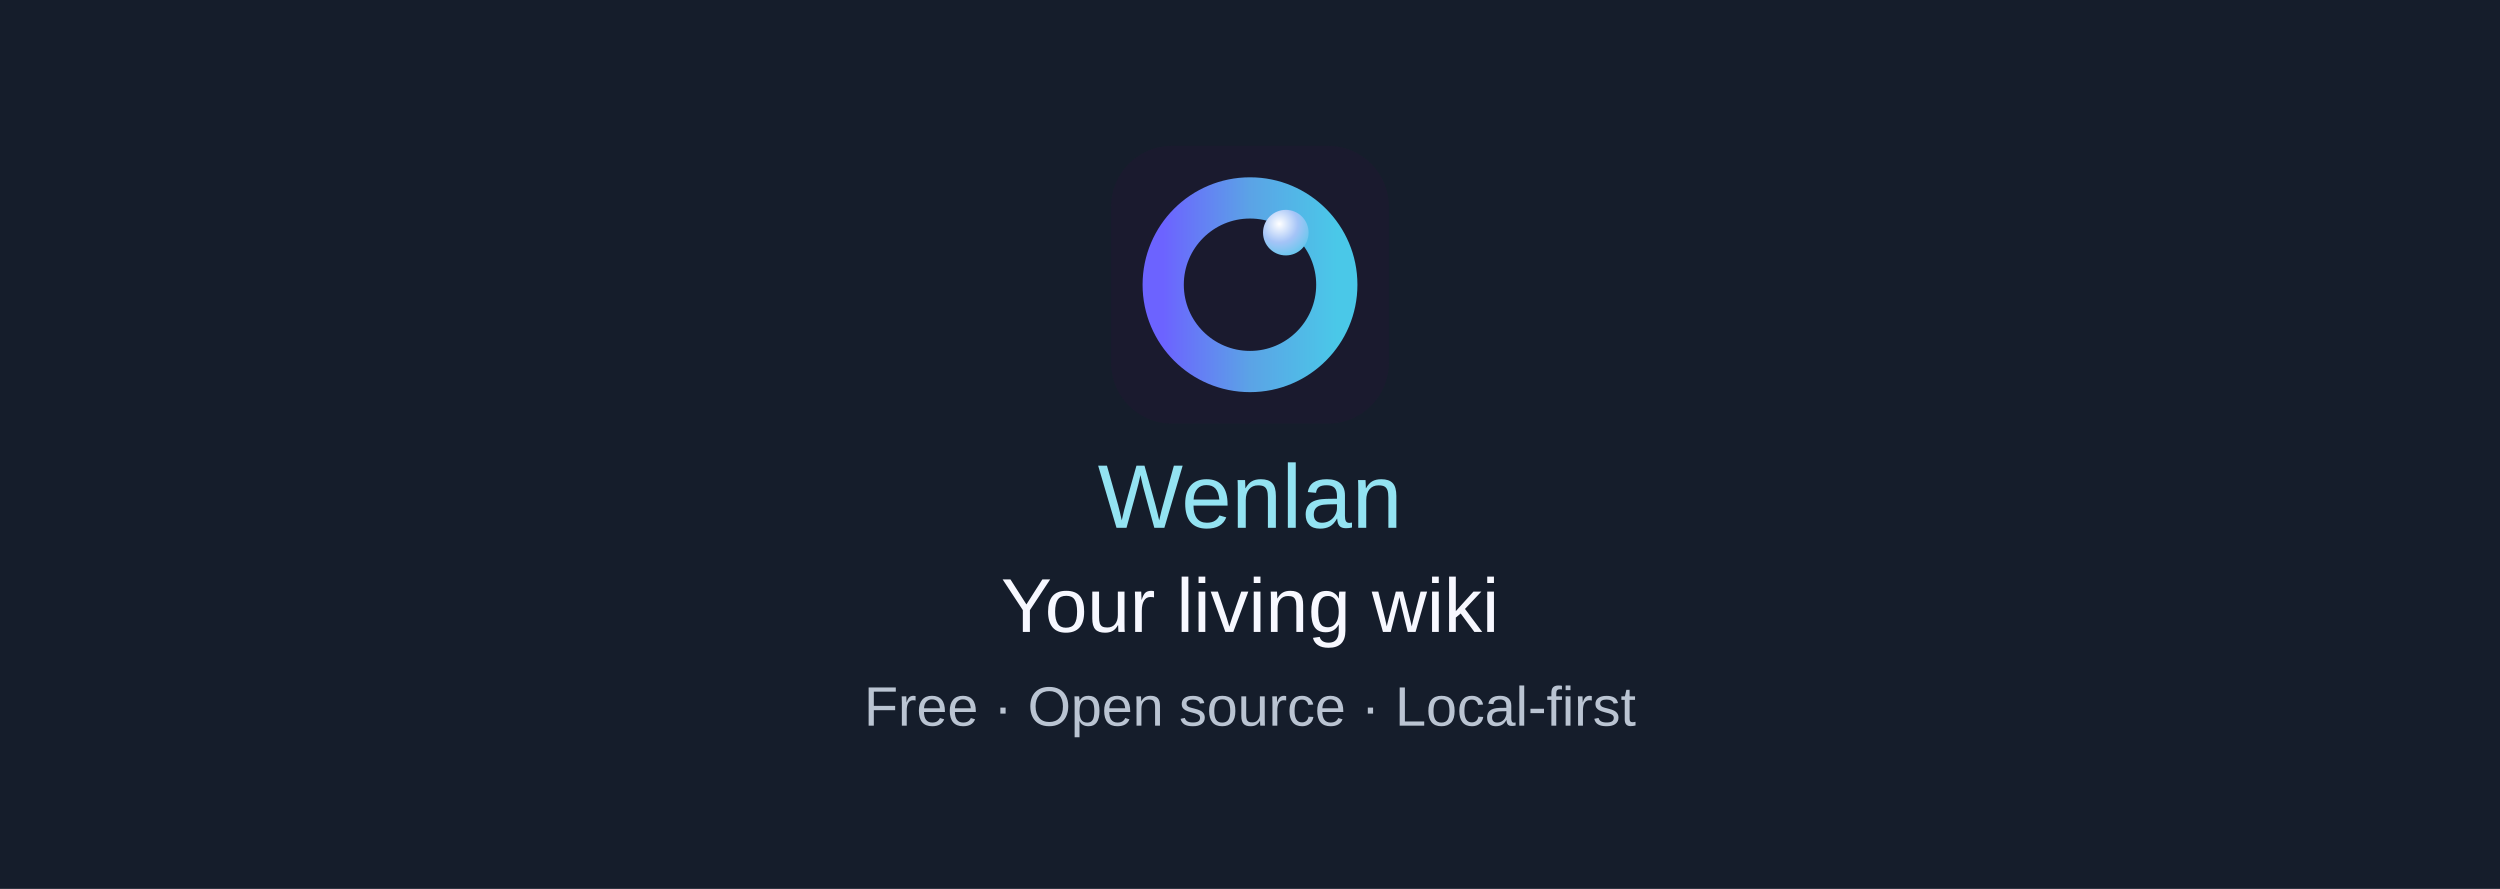
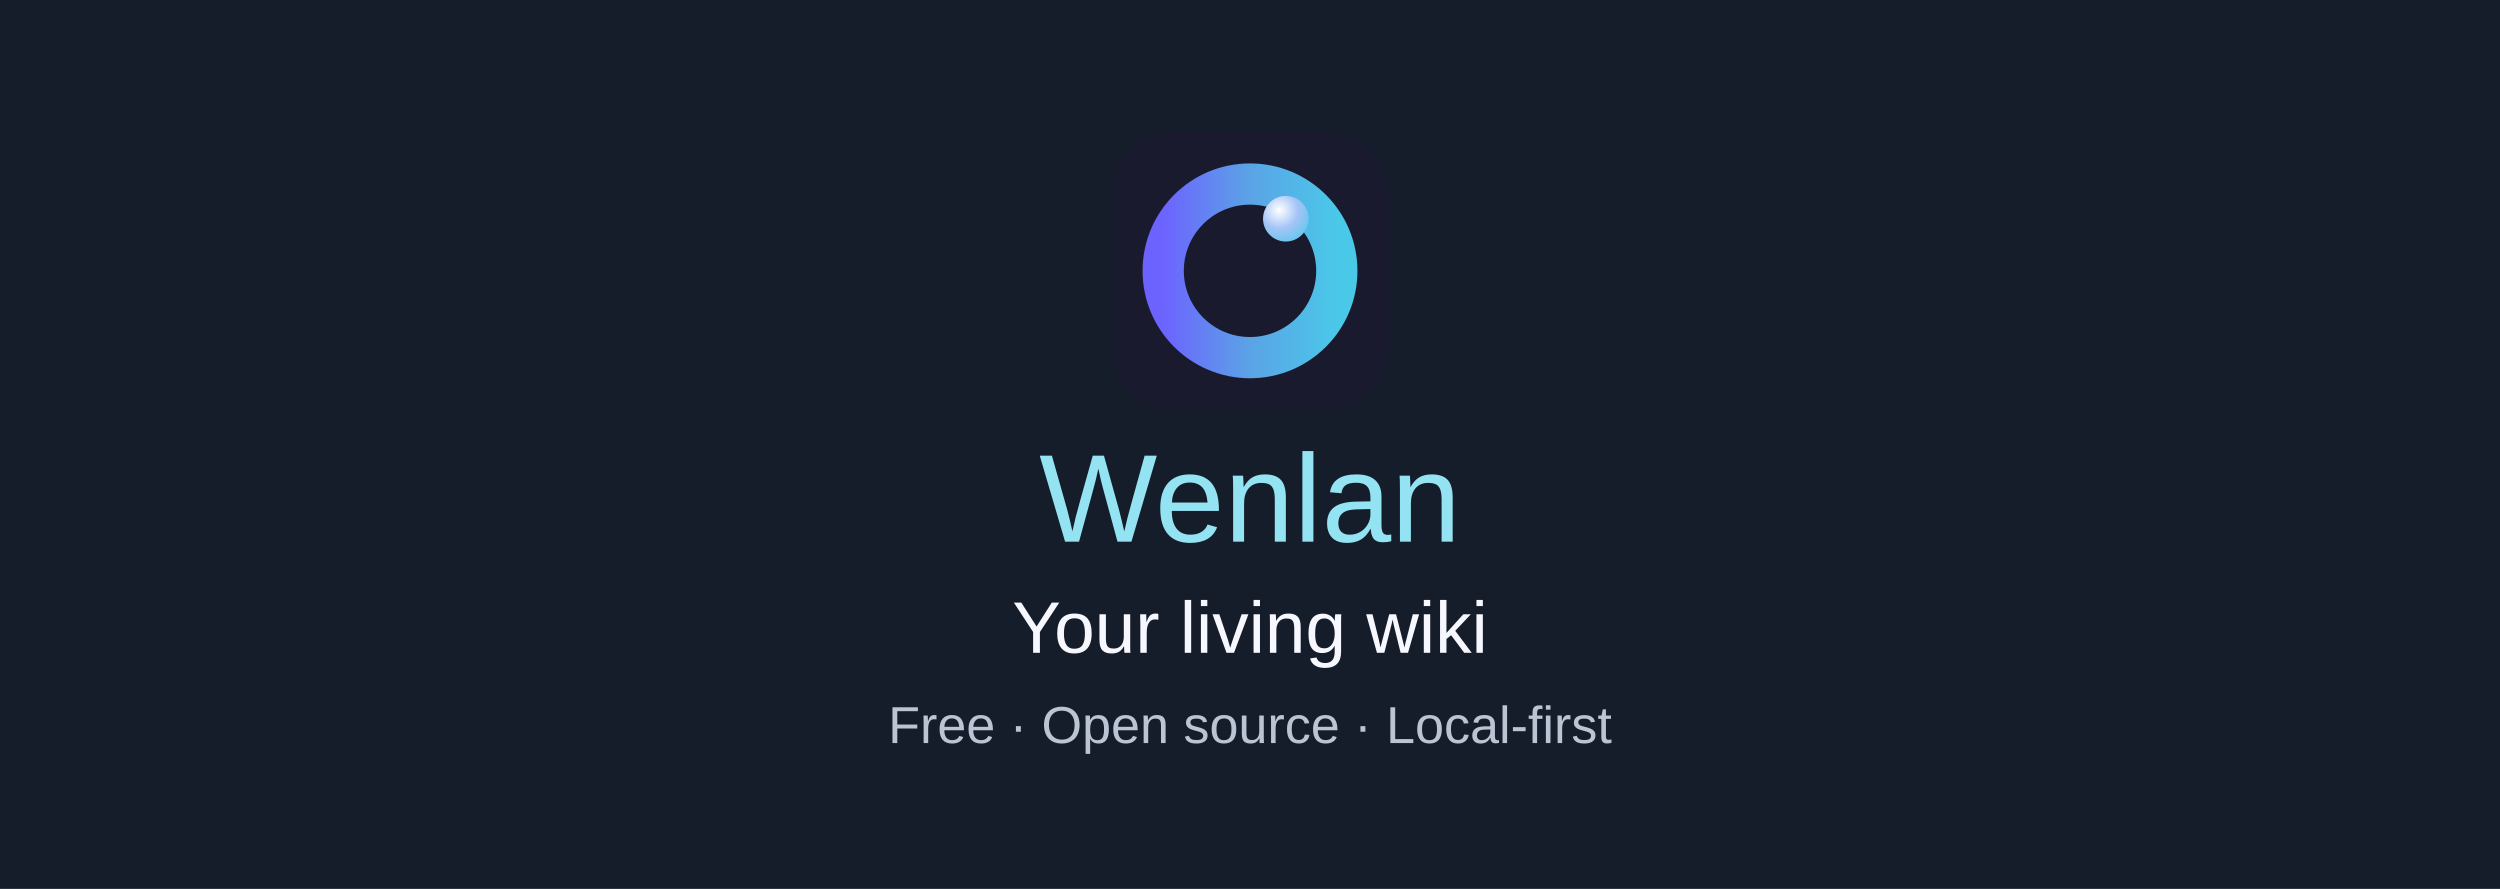
<svg xmlns="http://www.w3.org/2000/svg" width="720" height="256" viewBox="0 0 720 256" fill="none" role="img" aria-labelledby="title desc">
  <rect width="720" height="256" fill="#151D2B" />
-   <g transform="translate(320 42) scale(0.15625)">
+   <g transform="translate(320 38) scale(0.15625)">
    <rect width="512" height="512" rx="112" fill="#1A1A2E" />
    <circle cx="256" cy="256" r="160" fill="none" stroke="url(#banner-en-mobile-ring)" stroke-width="76" />
    <circle cx="322" cy="160" r="42" fill="url(#banner-en-mobile-orb)" />
  </g>
-   <text x="360" y="152" fill="#93E3F2" font-size="26" font-weight="500" text-anchor="middle">
+   <text x="360" y="156" fill="#93E3F2" font-size="36" font-weight="500" text-anchor="middle">
    <tspan font-family="-apple-system, BlinkMacSystemFont, &quot;SF Pro Display&quot;, &quot;Helvetica Neue&quot;, Arial, sans-serif">Wenlan</tspan>
  </text>
-   <text x="360" y="182" fill="#F7F8FF" font-family="-apple-system, BlinkMacSystemFont, &quot;SF Pro Display&quot;, &quot;Helvetica Neue&quot;, Arial, sans-serif" font-size="22" font-weight="500" text-anchor="middle">Your living wiki</text>
-   <text x="360" y="209" fill="#BAC4D2" font-family="-apple-system, BlinkMacSystemFont, &quot;SF Pro Display&quot;, &quot;Helvetica Neue&quot;, Arial, sans-serif" font-size="16" font-weight="400" text-anchor="middle">Free · Open source · Local-first</text>
+   <text x="360" y="188" fill="#F7F8FF" font-family="-apple-system, BlinkMacSystemFont, &quot;SF Pro Display&quot;, &quot;Helvetica Neue&quot;, Arial, sans-serif" font-size="21" font-weight="500" text-anchor="middle">Your living wiki</text>
+   <text x="360" y="214" fill="#BAC4D2" font-family="-apple-system, BlinkMacSystemFont, &quot;SF Pro Display&quot;, &quot;Helvetica Neue&quot;, Arial, sans-serif" font-size="15" font-weight="400" text-anchor="middle">Free · Open source · Local-first</text>
  <defs>
    <linearGradient id="banner-en-mobile-ring" x1="96" y1="256" x2="416" y2="256" gradientUnits="userSpaceOnUse">
      <stop stop-color="#6C63FF" />
      <stop offset="0.5" stop-color="#5BA3E6" />
      <stop offset="1" stop-color="#4AC8E8" />
    </linearGradient>
    <radialGradient id="banner-en-mobile-orb" cx="0" cy="0" r="1" gradientUnits="userSpaceOnUse" gradientTransform="translate(310 144) rotate(52.125) scale(76.0263)">
      <stop stop-color="#FFFFFF" />
      <stop offset="0.45" stop-color="#A5C4F7" />
      <stop offset="1" stop-color="#4AC8E8" />
    </radialGradient>
  </defs>
</svg>
